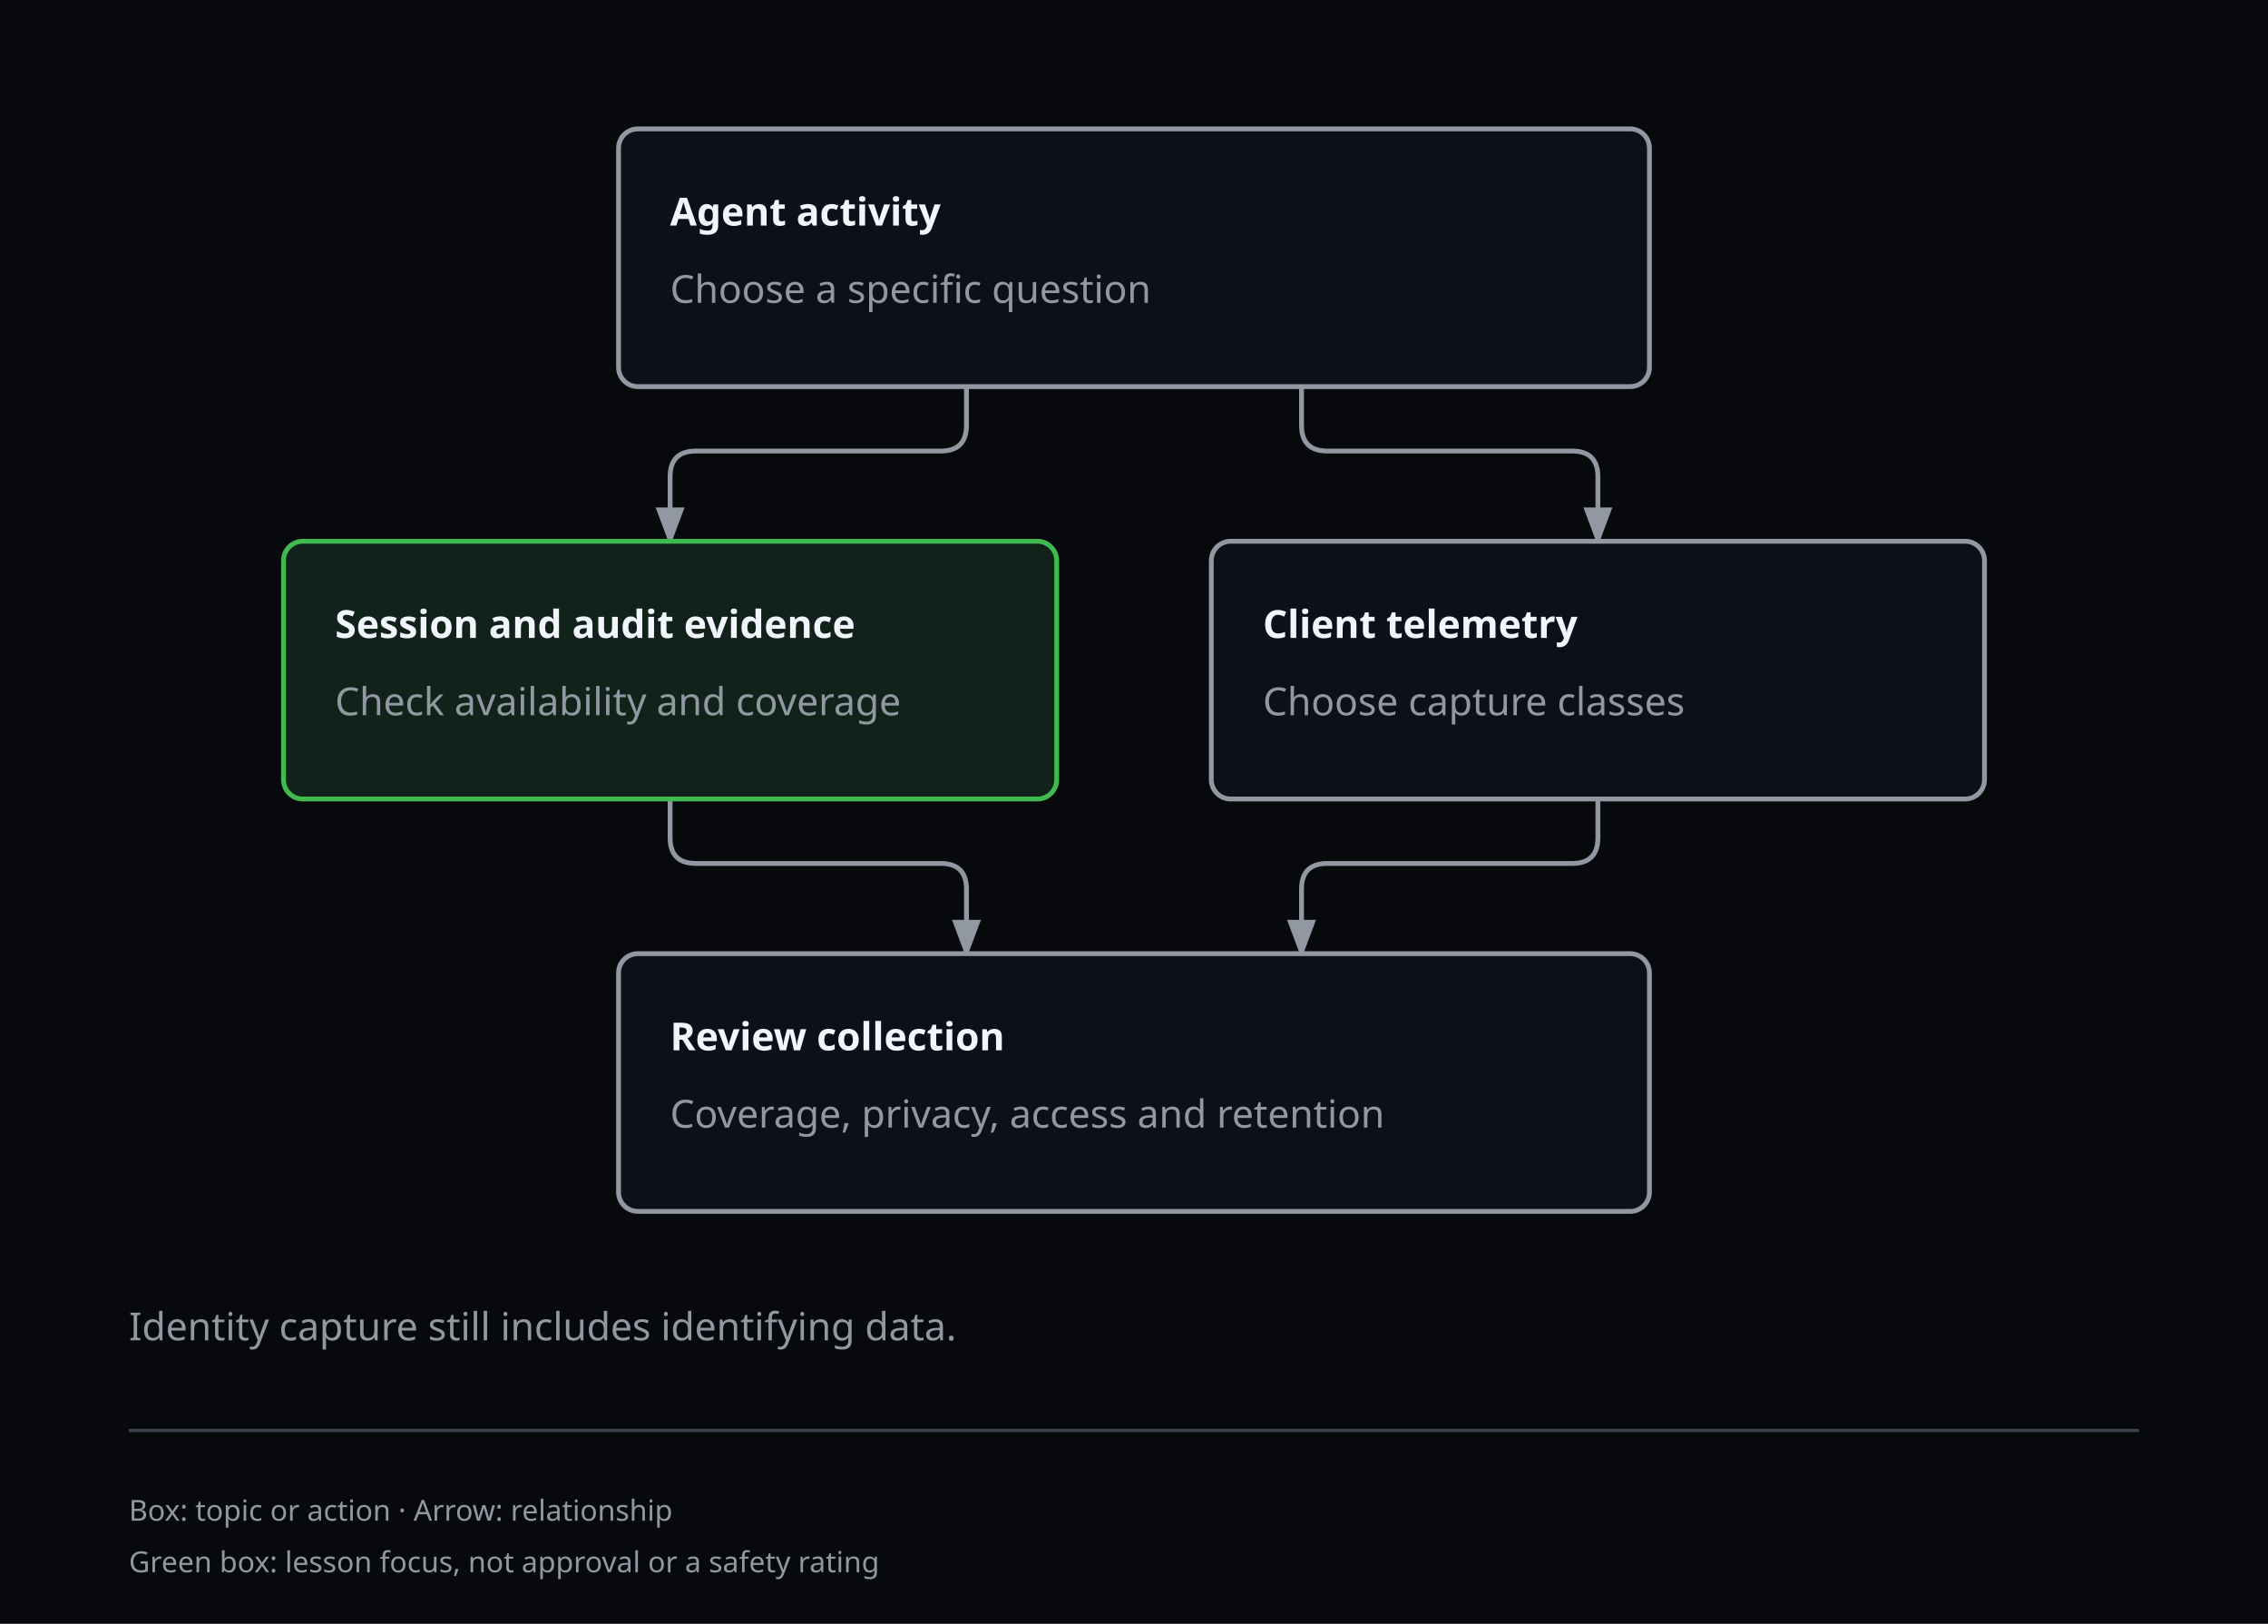
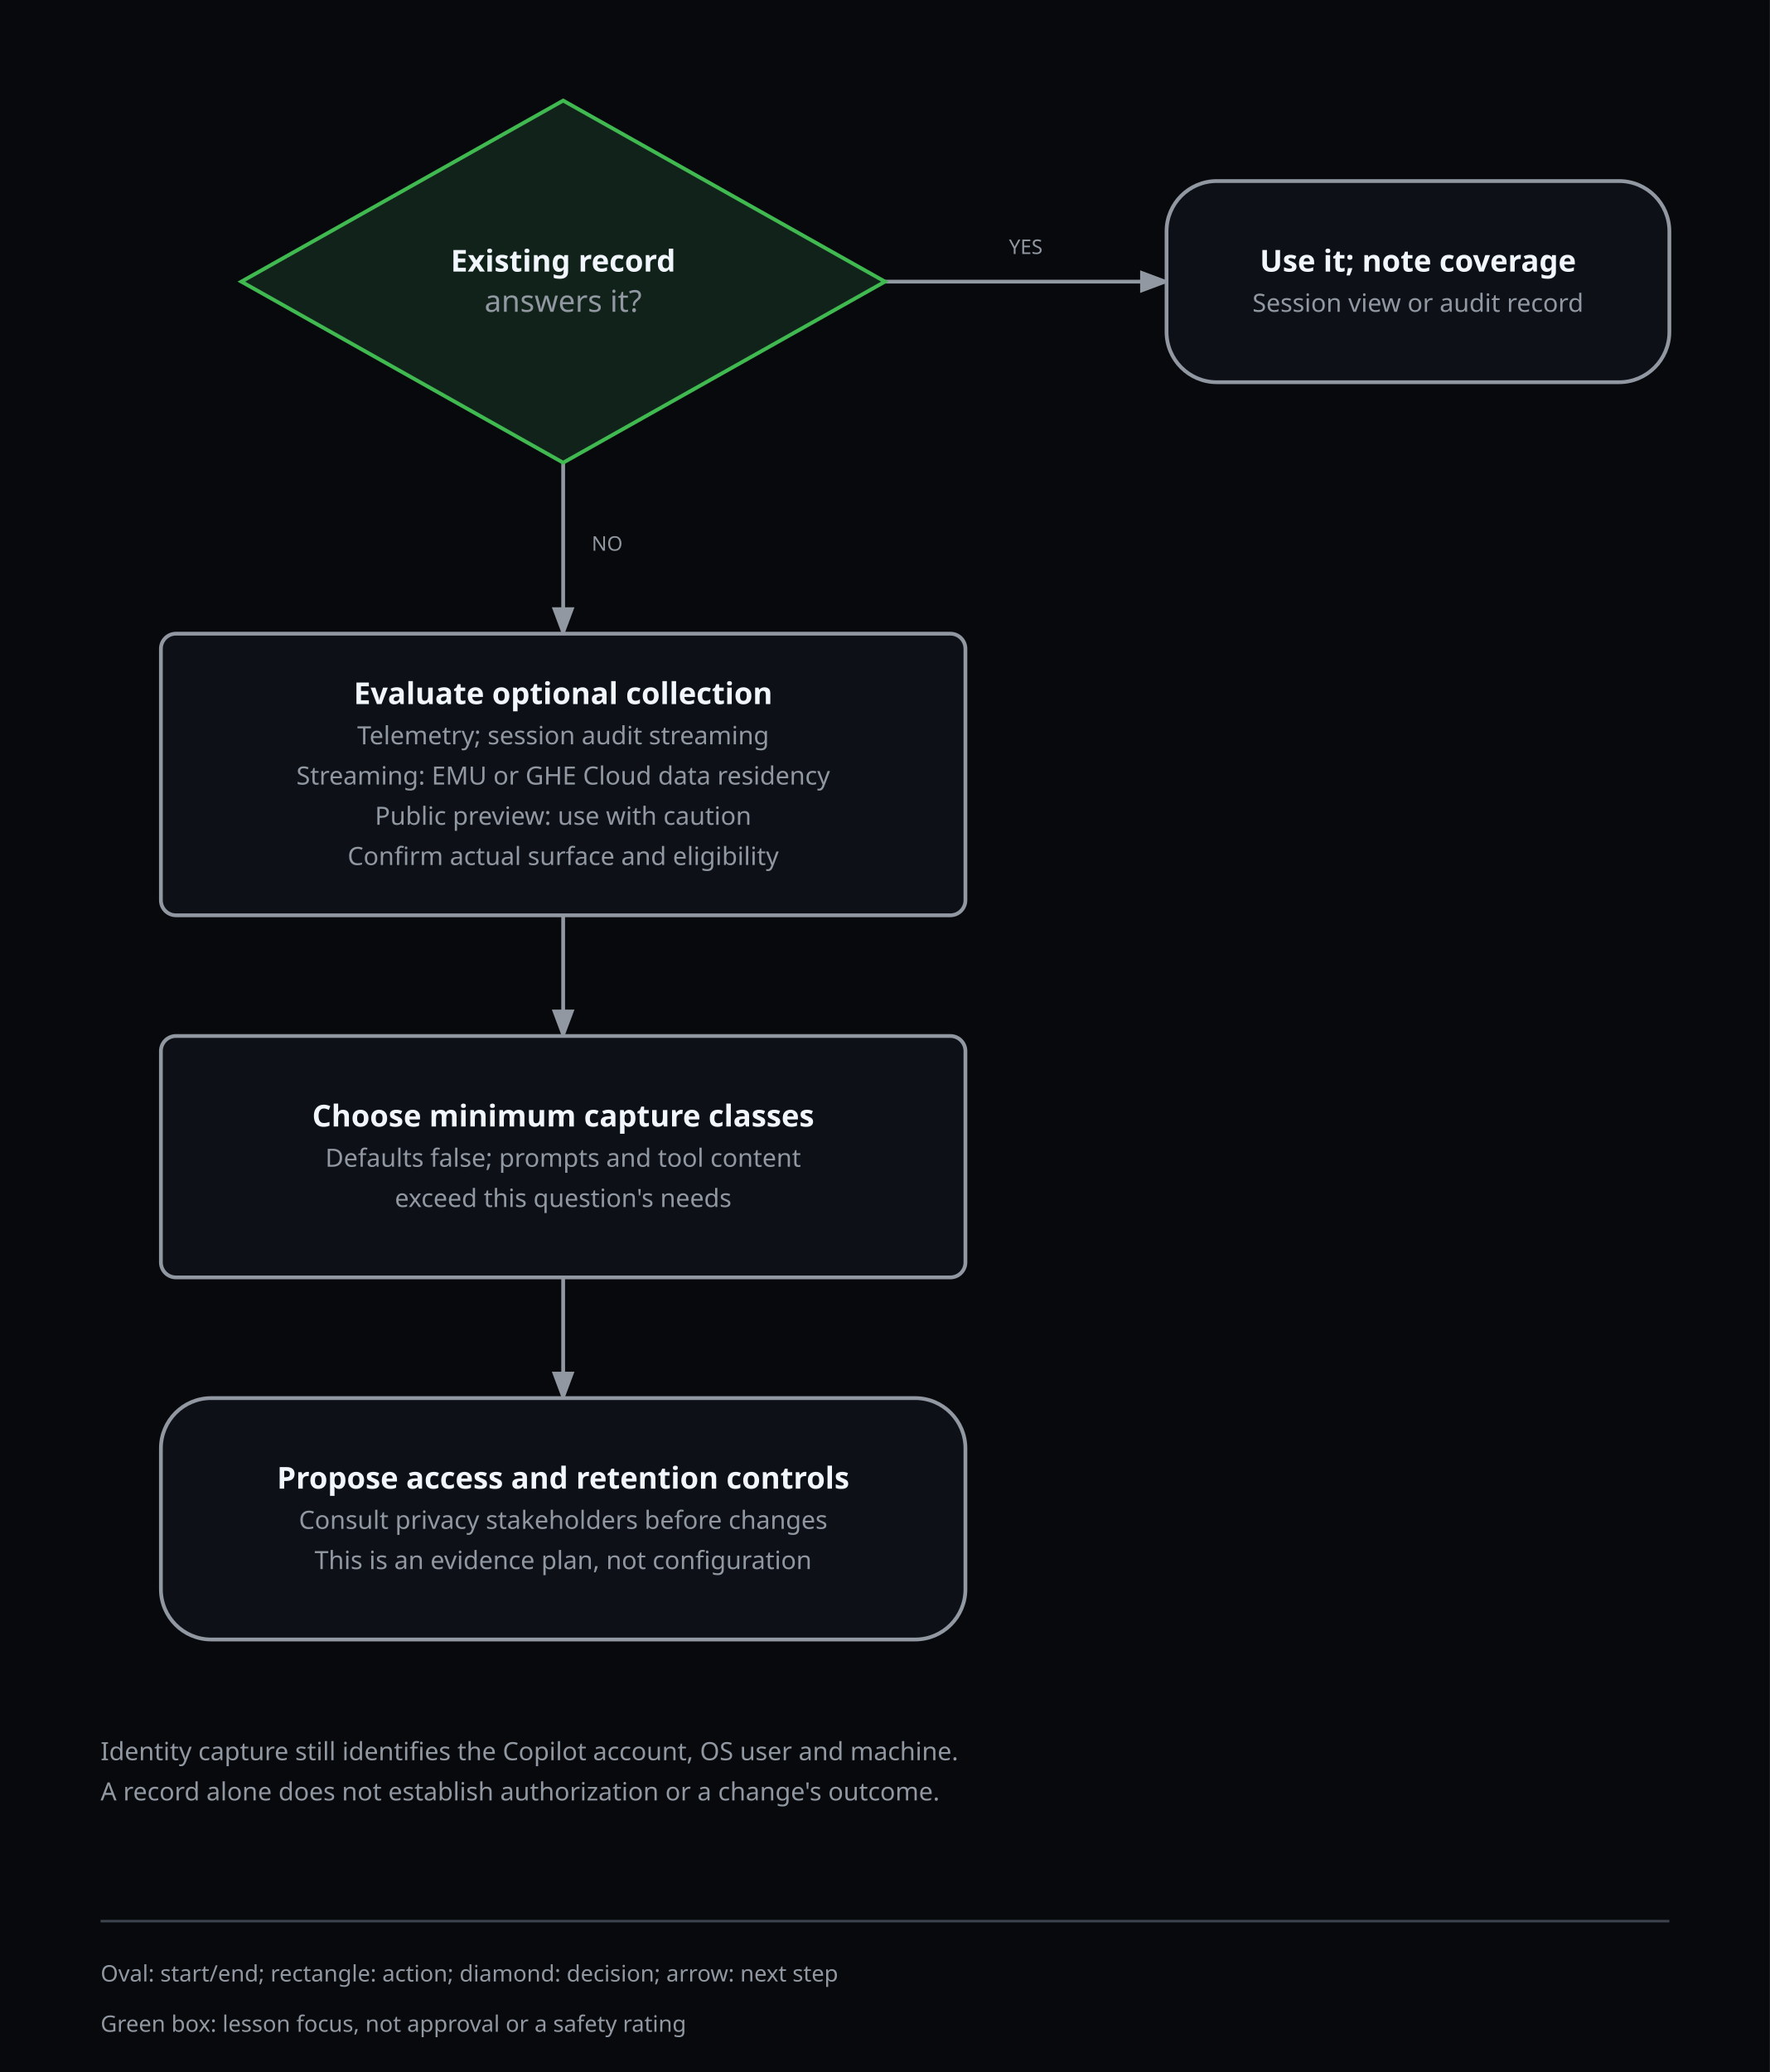
- <svg xmlns="http://www.w3.org/2000/svg" viewBox="0 0 704 504" role="img" aria-labelledby="agent-activity-dark-title agent-activity-dark-desc" id="agent-activity-dark-root">
+ <svg xmlns="http://www.w3.org/2000/svg" viewBox="0 0 704 824" role="img" aria-labelledby="agent-activity-dark-title agent-activity-dark-desc" id="agent-activity-dark-root">
  <defs>
    <style>#agent-activity-dark-root { font-family: -apple-system,BlinkMacSystemFont,"Segoe UI","Noto Sans",Helvetica,Arial,sans-serif; color: #f0f6fc; }
      #agent-activity-dark-root .diagram-container { width: 100%; overflow-x: auto; }
      @media print {
#agent-activity-dark-root .diagram-container { overflow-x: visible; }
}</style>
    <marker id="agent-activity-dark-arrow" markerWidth="8" markerHeight="6" refX="7" refY="3" orient="auto">
      <polygon points="0 0, 8 3, 0 6" fill="#9198a1" />
    </marker>
  </defs>
-   <rect x="0" y="0" width="704" height="504" fill="#07090d" />
-   <path d="M 300,120 V 132 Q 300,140 292,140 H 216 Q 208,140 208,148 V 168" fill="none" stroke="#9198a1" stroke-width="1.5" marker-end="url(#agent-activity-dark-arrow)" />
-   <path d="M 404,120 V 132 Q 404,140 412,140 H 488 Q 496,140 496,148 V 168" fill="none" stroke="#9198a1" stroke-width="1.5" marker-end="url(#agent-activity-dark-arrow)" />
-   <path d="M 208,248 V 260 Q 208,268 216,268 H 292 Q 300,268 300,276 V 296" fill="none" stroke="#9198a1" stroke-width="1.5" marker-end="url(#agent-activity-dark-arrow)" />
-   <path d="M 496,248 V 260 Q 496,268 488,268 H 412 Q 404,268 404,276 V 296" fill="none" stroke="#9198a1" stroke-width="1.5" marker-end="url(#agent-activity-dark-arrow)" />
-   <g>
-     <rect x="192" y="40" width="320" height="80" rx="6" fill="#0d1117" stroke="#9198a1" stroke-width="1.5" />
-     <text x="208" y="70" fill="#f0f6fc" font-family="-apple-system,BlinkMacSystemFont,&quot;Segoe UI&quot;,&quot;Noto Sans&quot;,Helvetica,Arial,sans-serif" font-size="12" font-weight="600">Agent activity</text>
-     <text x="208" y="94" fill="#9198a1" font-family="-apple-system,BlinkMacSystemFont,&quot;Segoe UI&quot;,&quot;Noto Sans&quot;,Helvetica,Arial,sans-serif" font-size="12">Choose a specific question</text>
-   </g>
-   <g>
-     <rect x="88" y="168" width="240" height="80" rx="6" fill="#102219" stroke="#3fb950" stroke-width="1.5" />
-     <text x="104" y="198" fill="#f0f6fc" font-family="-apple-system,BlinkMacSystemFont,&quot;Segoe UI&quot;,&quot;Noto Sans&quot;,Helvetica,Arial,sans-serif" font-size="12" font-weight="600">Session and audit evidence</text>
-     <text x="104" y="222" fill="#9198a1" font-family="-apple-system,BlinkMacSystemFont,&quot;Segoe UI&quot;,&quot;Noto Sans&quot;,Helvetica,Arial,sans-serif" font-size="12">Check availability and coverage</text>
-   </g>
-   <g>
-     <rect x="376" y="168" width="240" height="80" rx="6" fill="#0d1117" stroke="#9198a1" stroke-width="1.5" />
-     <text x="392" y="198" fill="#f0f6fc" font-family="-apple-system,BlinkMacSystemFont,&quot;Segoe UI&quot;,&quot;Noto Sans&quot;,Helvetica,Arial,sans-serif" font-size="12" font-weight="600">Client telemetry</text>
-     <text x="392" y="222" fill="#9198a1" font-family="-apple-system,BlinkMacSystemFont,&quot;Segoe UI&quot;,&quot;Noto Sans&quot;,Helvetica,Arial,sans-serif" font-size="12">Choose capture classes</text>
-   </g>
-   <g>
-     <rect x="192" y="296" width="320" height="80" rx="6" fill="#0d1117" stroke="#9198a1" stroke-width="1.5" />
-     <text x="208" y="326" fill="#f0f6fc" font-family="-apple-system,BlinkMacSystemFont,&quot;Segoe UI&quot;,&quot;Noto Sans&quot;,Helvetica,Arial,sans-serif" font-size="12" font-weight="600">Review collection</text>
-     <text x="208" y="350" fill="#9198a1" font-family="-apple-system,BlinkMacSystemFont,&quot;Segoe UI&quot;,&quot;Noto Sans&quot;,Helvetica,Arial,sans-serif" font-size="12">Coverage, privacy, access and retention</text>
-   </g>
-   <text x="40" y="416" fill="#9198a1" font-family="-apple-system,BlinkMacSystemFont,&quot;Segoe UI&quot;,&quot;Noto Sans&quot;,Helvetica,Arial,sans-serif" font-size="12">Identity capture still includes identifying data.</text>
-   <line x1="40" y1="444" x2="664" y2="444" stroke="#3d444d" stroke-width="1" />
-   <text x="40" y="472" fill="#9198a1" font-family="-apple-system,BlinkMacSystemFont,&quot;Segoe UI&quot;,&quot;Noto Sans&quot;,Helvetica,Arial,sans-serif" font-size="9">Box: topic or action    ·    Arrow: relationship</text>
-   <text x="40" y="488" fill="#9198a1" font-family="-apple-system,BlinkMacSystemFont,&quot;Segoe UI&quot;,&quot;Noto Sans&quot;,Helvetica,Arial,sans-serif" font-size="9">Green box: lesson focus, not approval or a safety rating</text>
+   <rect x="0" y="0" width="704" height="824" fill="#07090d" />
+   <path d="M 352 112 L 464 112" fill="none" stroke="#9198a1" stroke-width="1.5" marker-end="url(#agent-activity-dark-arrow)" />
+   <rect x="395.75" y="92" width="24.5" height="12" rx="2" fill="#07090d" />
+   <text x="408" y="101" text-anchor="middle" fill="#9198a1" font-family="-apple-system,BlinkMacSystemFont,&quot;Segoe UI&quot;,&quot;Noto Sans&quot;,Helvetica,Arial,sans-serif" font-size="8" font-weight="400">YES</text>
+   <path d="M 224 184 L 224 252" fill="none" stroke="#9198a1" stroke-width="1.5" marker-end="url(#agent-activity-dark-arrow)" />
+   <rect x="232" y="210" width="19" height="12" rx="2" fill="#07090d" />
+   <text x="241.5" y="219" text-anchor="middle" fill="#9198a1" font-family="-apple-system,BlinkMacSystemFont,&quot;Segoe UI&quot;,&quot;Noto Sans&quot;,Helvetica,Arial,sans-serif" font-size="8" font-weight="400">NO</text>
+   <path d="M 224 364 L 224 412" fill="none" stroke="#9198a1" stroke-width="1.5" marker-end="url(#agent-activity-dark-arrow)" />
+   <path d="M 224 508 L 224 556" fill="none" stroke="#9198a1" stroke-width="1.5" marker-end="url(#agent-activity-dark-arrow)" />
+   <polygon points="224,40 352,112 224,184 96,112" fill="#102219" stroke="#3fb950" stroke-width="1.5" />
+   <text x="224.0" y="108.0" text-anchor="middle" fill="#f0f6fc" font-family="-apple-system,BlinkMacSystemFont,&quot;Segoe UI&quot;,&quot;Noto Sans&quot;,Helvetica,Arial,sans-serif" font-size="12" font-weight="600">Existing record</text>
+   <text x="224.0" y="124.0" text-anchor="middle" fill="#9198a1" font-family="-apple-system,BlinkMacSystemFont,&quot;Segoe UI&quot;,&quot;Noto Sans&quot;,Helvetica,Arial,sans-serif" font-size="12" font-weight="400">answers it?</text>
+   <rect x="464" y="72" width="200" height="80" rx="20" fill="#0d1117" stroke="#9198a1" stroke-width="1.5" />
+   <text x="564.0" y="108.0" text-anchor="middle" fill="#f0f6fc" font-family="-apple-system,BlinkMacSystemFont,&quot;Segoe UI&quot;,&quot;Noto Sans&quot;,Helvetica,Arial,sans-serif" font-size="12" font-weight="600">Use it; note coverage</text>
+   <text x="564.0" y="124.0" text-anchor="middle" fill="#9198a1" font-family="-apple-system,BlinkMacSystemFont,&quot;Segoe UI&quot;,&quot;Noto Sans&quot;,Helvetica,Arial,sans-serif" font-size="10" font-weight="400">Session view or audit record</text>
+   <rect x="64" y="252" width="320" height="112" rx="6" fill="#0d1117" stroke="#9198a1" stroke-width="1.5" />
+   <text x="224.0" y="280.0" text-anchor="middle" fill="#f0f6fc" font-family="-apple-system,BlinkMacSystemFont,&quot;Segoe UI&quot;,&quot;Noto Sans&quot;,Helvetica,Arial,sans-serif" font-size="12" font-weight="600">Evaluate optional collection</text>
+   <text x="224.0" y="296.0" text-anchor="middle" fill="#9198a1" font-family="-apple-system,BlinkMacSystemFont,&quot;Segoe UI&quot;,&quot;Noto Sans&quot;,Helvetica,Arial,sans-serif" font-size="10" font-weight="400">Telemetry; session audit streaming</text>
+   <text x="224.0" y="312.0" text-anchor="middle" fill="#9198a1" font-family="-apple-system,BlinkMacSystemFont,&quot;Segoe UI&quot;,&quot;Noto Sans&quot;,Helvetica,Arial,sans-serif" font-size="10" font-weight="400">Streaming: EMU or GHE Cloud data residency</text>
+   <text x="224.0" y="328.0" text-anchor="middle" fill="#9198a1" font-family="-apple-system,BlinkMacSystemFont,&quot;Segoe UI&quot;,&quot;Noto Sans&quot;,Helvetica,Arial,sans-serif" font-size="10" font-weight="400">Public preview: use with caution</text>
+   <text x="224.0" y="344.0" text-anchor="middle" fill="#9198a1" font-family="-apple-system,BlinkMacSystemFont,&quot;Segoe UI&quot;,&quot;Noto Sans&quot;,Helvetica,Arial,sans-serif" font-size="10" font-weight="400">Confirm actual surface and eligibility</text>
+   <rect x="64" y="412" width="320" height="96" rx="6" fill="#0d1117" stroke="#9198a1" stroke-width="1.5" />
+   <text x="224.0" y="448.0" text-anchor="middle" fill="#f0f6fc" font-family="-apple-system,BlinkMacSystemFont,&quot;Segoe UI&quot;,&quot;Noto Sans&quot;,Helvetica,Arial,sans-serif" font-size="12" font-weight="600">Choose minimum capture classes</text>
+   <text x="224.0" y="464.0" text-anchor="middle" fill="#9198a1" font-family="-apple-system,BlinkMacSystemFont,&quot;Segoe UI&quot;,&quot;Noto Sans&quot;,Helvetica,Arial,sans-serif" font-size="10" font-weight="400">Defaults false; prompts and tool content</text>
+   <text x="224.0" y="480.0" text-anchor="middle" fill="#9198a1" font-family="-apple-system,BlinkMacSystemFont,&quot;Segoe UI&quot;,&quot;Noto Sans&quot;,Helvetica,Arial,sans-serif" font-size="10" font-weight="400">exceed this question's needs</text>
+   <rect x="64" y="556" width="320" height="96" rx="20" fill="#0d1117" stroke="#9198a1" stroke-width="1.5" />
+   <text x="224.0" y="592.0" text-anchor="middle" fill="#f0f6fc" font-family="-apple-system,BlinkMacSystemFont,&quot;Segoe UI&quot;,&quot;Noto Sans&quot;,Helvetica,Arial,sans-serif" font-size="12" font-weight="600">Propose access and retention controls</text>
+   <text x="224.0" y="608.0" text-anchor="middle" fill="#9198a1" font-family="-apple-system,BlinkMacSystemFont,&quot;Segoe UI&quot;,&quot;Noto Sans&quot;,Helvetica,Arial,sans-serif" font-size="10" font-weight="400">Consult privacy stakeholders before changes</text>
+   <text x="224.0" y="624.0" text-anchor="middle" fill="#9198a1" font-family="-apple-system,BlinkMacSystemFont,&quot;Segoe UI&quot;,&quot;Noto Sans&quot;,Helvetica,Arial,sans-serif" font-size="10" font-weight="400">This is an evidence plan, not configuration</text>
+   <text x="40" y="700" text-anchor="start" fill="#9198a1" font-family="-apple-system,BlinkMacSystemFont,&quot;Segoe UI&quot;,&quot;Noto Sans&quot;,Helvetica,Arial,sans-serif" font-size="10" font-weight="400">Identity capture still identifies the Copilot account, OS user and machine.</text>
+   <text x="40" y="716" text-anchor="start" fill="#9198a1" font-family="-apple-system,BlinkMacSystemFont,&quot;Segoe UI&quot;,&quot;Noto Sans&quot;,Helvetica,Arial,sans-serif" font-size="10" font-weight="400">A record alone does not establish authorization or a change's outcome.</text>
+   <line x1="40" y1="764" x2="664" y2="764" stroke="#3d444d" />
+   <text x="40" y="788" text-anchor="start" fill="#9198a1" font-family="-apple-system,BlinkMacSystemFont,&quot;Segoe UI&quot;,&quot;Noto Sans&quot;,Helvetica,Arial,sans-serif" font-size="9" font-weight="400">Oval: start/end; rectangle: action; diamond: decision; arrow: next step</text>
+   <text x="40" y="808" text-anchor="start" fill="#9198a1" font-family="-apple-system,BlinkMacSystemFont,&quot;Segoe UI&quot;,&quot;Noto Sans&quot;,Helvetica,Arial,sans-serif" font-size="9" font-weight="400">Green box: lesson focus, not approval or a safety rating</text>
</svg>
